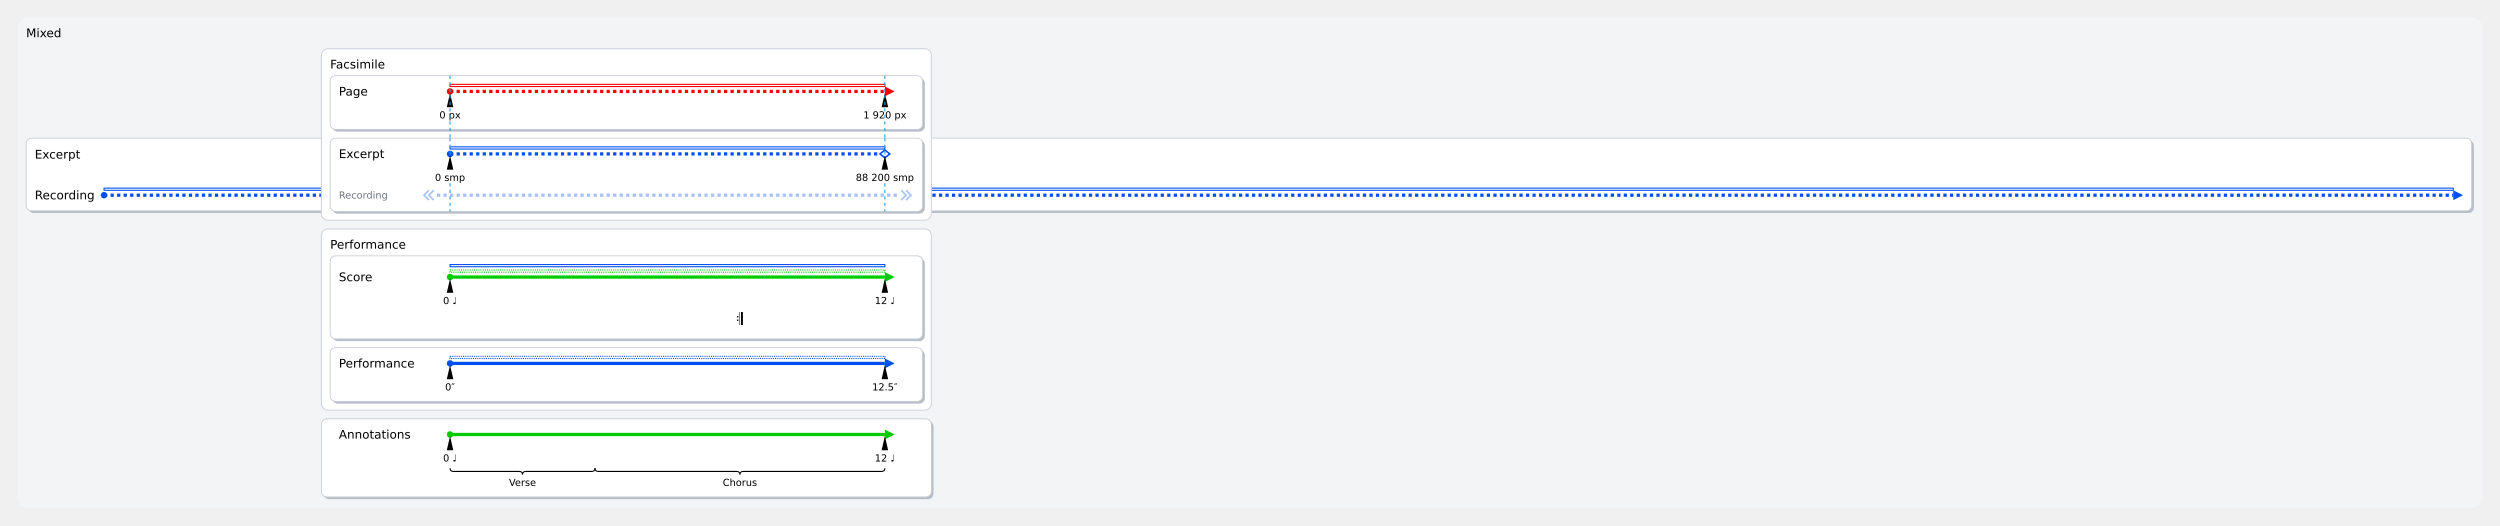
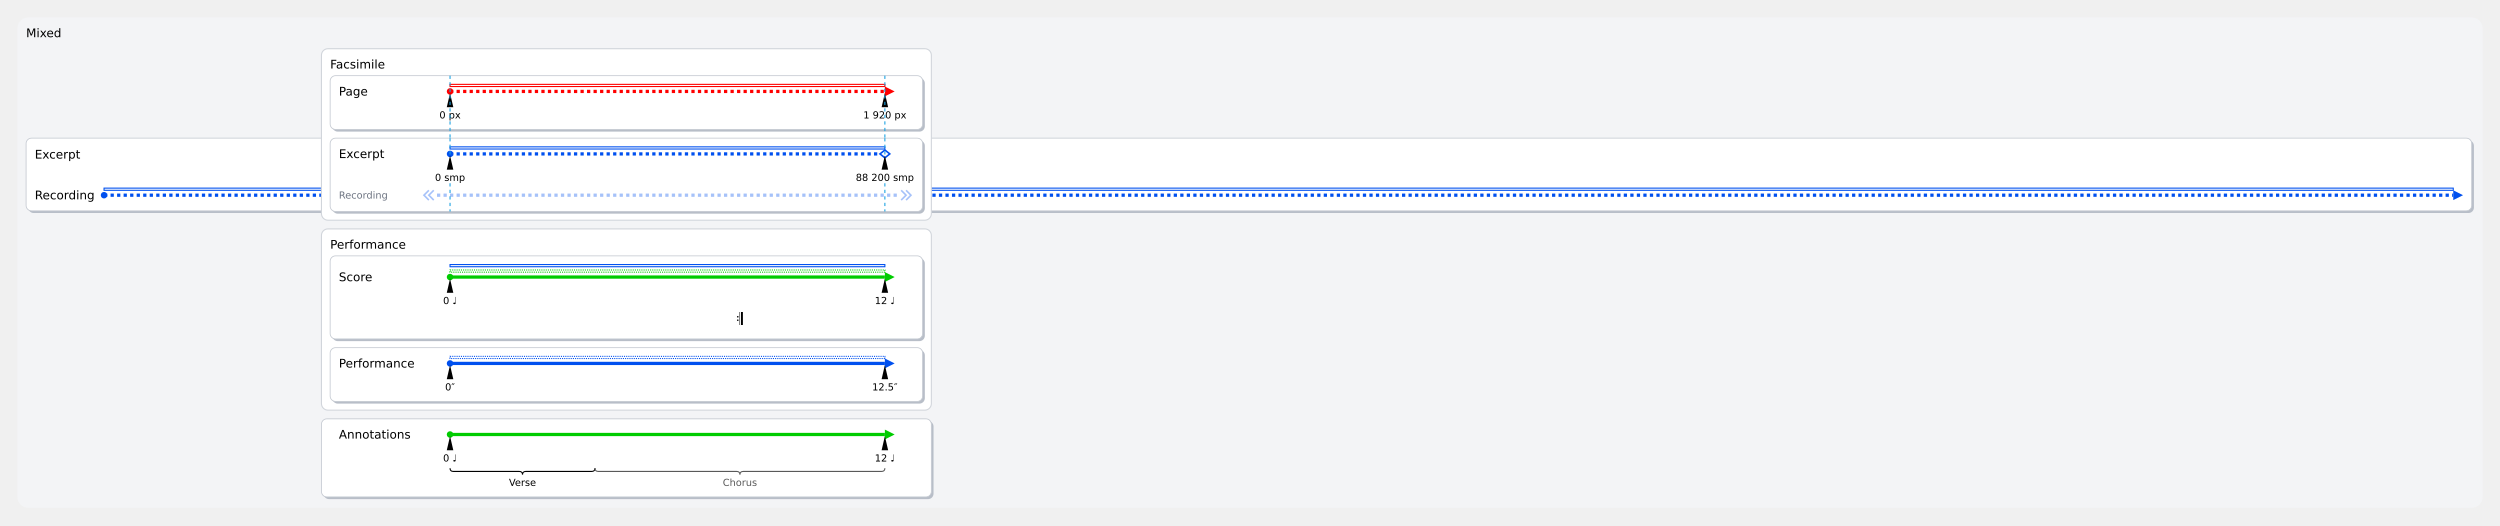
<svg xmlns="http://www.w3.org/2000/svg" width="2299.756" height="483.144" viewBox="0 0 2299.756 483.144" font-family="DejaVu Sans, Noto Music" text-rendering="geometricPrecision" style="font-kerning:none;font-variant-ligatures:none">
  <g transform="translate(16 16)">
    <rect x="0" y="0" width="2267.756" height="451.144" rx="10" fill="#F3F4F6" />
    <text data-part="name" x="8" y="18.21" text-anchor="start" font-size="11" fill="#000000">Mixed</text>
    <rect data-id="recording" data-part="card" x="10" y="113.086" width="2249.756" height="66.879" rx="5" fill="#B8BEC8" />
    <rect data-id="recording" data-part="card" x="8" y="111.086" width="2249.756" height="66.879" rx="5" fill="#FFFFFF" stroke="#C4C9D1" stroke-width="0.75" />
    <polygon data-id="cmap_5" points="79.704,157.062 2240.756,157.062 2240.756,159.062 79.704,159.062" fill="none" stroke="#0050EF" stroke-width="1" />
    <polygon data-id="cmap_6" points="397.995,119.586 797.995,119.586 797.995,121.586 397.995,121.586" fill="none" stroke="#0050EF" stroke-width="1" />
    <line data-id="recording" x1="79.704" y1="163.562" x2="2240.756" y2="163.562" stroke="#0050EF" stroke-width="3" stroke-dasharray="3 3" />
    <circle data-id="recording" cx="79.704" cy="163.562" r="3" fill="#0050EF" />
    <polygon data-id="recording" points="2249.756,163.562 2240.756,159.062 2240.756,168.062" fill="#0050EF" />
    <line data-id="excerpt" x1="397.995" y1="126.086" x2="793.495" y2="126.086" stroke="#0050EF" stroke-width="3" stroke-dasharray="3 3" />
    <circle data-id="excerpt" cx="397.995" cy="126.086" r="3" fill="#0050EF" />
    <polygon data-id="excerpt" points="793.495,126.086 797.995,122.486 802.495,126.086 797.995,129.686" fill="none" stroke="#0050EF" stroke-width="1.5" />
    <polygon data-id="timestamp_3" points="397.995,127.586 394.995,140.586 400.995,140.586" fill="#000000" />
    <polygon data-id="timestamp_4" points="797.995,127.586 794.995,140.586 800.995,140.586" fill="#000000" />
    <text data-id="excerpt" data-part="name" x="16" y="129.894" text-anchor="start" font-size="11" fill="#000000">Excerpt</text>
    <text data-id="recording" data-part="name" x="16" y="167.371" text-anchor="start" font-size="11" fill="#000000">Recording</text>
    <text data-id="timestamp_3" data-part="coordinate" x="397.995" y="150.94" text-anchor="middle" font-size="9" fill="#000000">0 smp</text>
    <text data-id="timestamp_4" data-part="coordinate" x="797.995" y="150.94" text-anchor="middle" font-size="9" fill="#000000">88 200 smp</text>
    <line data-id="timestamp_3" data-part="line" x1="397.995" y1="111.086" x2="397.995" y2="127.586" stroke="#1BA1E2" stroke-width="1" stroke-dasharray="3 3" />
    <line data-id="timestamp_3" data-part="line" x1="397.995" y1="153.062" x2="397.995" y2="177.965" stroke="#1BA1E2" stroke-width="1" stroke-dasharray="3 3" />
    <line data-id="timestamp_4" data-part="line" x1="797.995" y1="111.086" x2="797.995" y2="127.586" stroke="#1BA1E2" stroke-width="1" stroke-dasharray="3 3" />
    <line data-id="timestamp_4" data-part="line" x1="797.995" y1="153.062" x2="797.995" y2="177.965" stroke="#1BA1E2" stroke-width="1" stroke-dasharray="3 3" />
    <rect data-id="group_2" x="279.704" y="28.805" width="561.052" height="157.758" rx="6" fill="#FFFFFF" stroke="#D1D5DB" stroke-width="1" />
    <text data-id="group_2" data-part="name" x="287.704" y="47.015" text-anchor="start" font-size="11" fill="#000000">Facsimile</text>
    <rect data-id="page" data-part="card" x="289.704" y="55.609" width="545.052" height="49.477" rx="5" fill="#B8BEC8" />
    <rect data-id="page" data-part="card" x="287.704" y="53.609" width="545.052" height="49.477" rx="5" fill="#FFFFFF" stroke="#C4C9D1" stroke-width="0.75" />
    <polygon data-id="cmap_4" points="397.995,61.609 797.995,61.609 797.995,63.609 397.995,63.609" fill="none" stroke="#FF0000" stroke-width="1" />
    <line data-id="page" x1="397.995" y1="68.109" x2="797.995" y2="68.109" stroke="#FF0000" stroke-width="3" stroke-dasharray="3 3" />
    <circle data-id="page" cx="397.995" cy="68.109" r="3" fill="#FF0000" />
    <polygon data-id="page" points="806.995,68.109 797.995,63.609 797.995,72.609" fill="#FF0000" />
    <polygon data-id="timestamp_5" points="397.995,69.609 394.995,82.609 400.995,82.609" fill="#000000" />
    <polygon data-id="timestamp_6" points="797.995,69.609 794.995,82.609 800.995,82.609" fill="#000000" />
    <text data-id="page" data-part="name" x="295.704" y="71.918" text-anchor="start" font-size="11" fill="#000000">Page</text>
    <text data-id="timestamp_5" data-part="coordinate" x="397.995" y="92.963" text-anchor="middle" font-size="9" fill="#000000">0 px</text>
    <text data-id="timestamp_6" data-part="coordinate" x="797.995" y="92.963" text-anchor="middle" font-size="9" fill="#000000">1 920 px</text>
    <rect data-id="excerpt" data-part="card" x="289.704" y="113.086" width="545.052" height="67.477" rx="5" fill="#B8BEC8" />
    <rect data-id="excerpt" data-part="card" x="287.704" y="111.086" width="545.052" height="67.477" rx="5" fill="#FFFFFF" stroke="#C4C9D1" stroke-width="0.75" />
    <polygon data-id="cmap_6" points="397.995,119.086 797.995,119.086 797.995,121.086 397.995,121.086" fill="none" stroke="#0050EF" stroke-width="1" />
    <line data-id="recording" x1="385.995" y1="163.562" x2="809.995" y2="163.562" stroke="#0050EF" stroke-width="3" stroke-dasharray="3 3" opacity="0.35" />
    <polyline data-id="recording" points="382.995,159.062 378.495,163.562 382.995,168.062" fill="none" stroke="#0050EF" stroke-width="1.5" opacity="0.35" />
    <polyline data-id="recording" points="378.495,159.062 373.995,163.562 378.495,168.062" fill="none" stroke="#0050EF" stroke-width="1.5" opacity="0.35" />
    <polyline data-id="recording" points="812.995,159.062 817.495,163.562 812.995,168.062" fill="none" stroke="#0050EF" stroke-width="1.5" opacity="0.35" />
    <polyline data-id="recording" points="817.495,159.062 821.995,163.562 817.495,168.062" fill="none" stroke="#0050EF" stroke-width="1.5" opacity="0.35" />
    <line data-id="excerpt" x1="397.995" y1="125.586" x2="793.495" y2="125.586" stroke="#0050EF" stroke-width="3" stroke-dasharray="3 3" />
    <circle data-id="excerpt" cx="397.995" cy="125.586" r="3" fill="#0050EF" />
    <polygon data-id="excerpt" points="793.495,125.586 797.995,121.986 802.495,125.586 797.995,129.186" fill="none" stroke="#0050EF" stroke-width="1.5" />
    <polygon data-id="timestamp_3" points="397.995,127.086 394.995,140.086 400.995,140.086" fill="#000000" />
    <polygon data-id="timestamp_4" points="797.995,127.086 794.995,140.086 800.995,140.086" fill="#000000" />
    <text data-id="recording" data-part="name" x="295.704" y="166.678" text-anchor="start" font-size="9" fill="#6B7280">Recording</text>
    <text data-id="excerpt" data-part="name" x="295.704" y="129.394" text-anchor="start" font-size="11" fill="#000000">Excerpt</text>
    <text data-id="timestamp_3" data-part="coordinate" x="397.995" y="150.44" text-anchor="middle" font-size="9" fill="#000000">0 smp</text>
    <text data-id="timestamp_4" data-part="coordinate" x="797.995" y="150.44" text-anchor="middle" font-size="9" fill="#000000">88 200 smp</text>
    <line data-id="timestamp_3" data-part="line" x1="397.995" y1="111.086" x2="397.995" y2="127.086" stroke="#1BA1E2" stroke-width="1" stroke-dasharray="3 3" />
    <line data-id="timestamp_3" data-part="line" x1="397.995" y1="152.562" x2="397.995" y2="178.562" stroke="#1BA1E2" stroke-width="1" stroke-dasharray="3 3" />
    <line data-id="timestamp_4" data-part="line" x1="797.995" y1="111.086" x2="797.995" y2="127.086" stroke="#1BA1E2" stroke-width="1" stroke-dasharray="3 3" />
    <line data-id="timestamp_4" data-part="line" x1="797.995" y1="152.562" x2="797.995" y2="178.562" stroke="#1BA1E2" stroke-width="1" stroke-dasharray="3 3" />
    <rect data-id="group_1" x="279.704" y="194.562" width="561.052" height="166.727" rx="6" fill="#FFFFFF" stroke="#D1D5DB" stroke-width="1" />
    <text data-id="group_1" data-part="name" x="287.704" y="212.773" text-anchor="start" font-size="11" fill="#000000">Performance</text>
    <rect data-id="score" data-part="card" x="289.704" y="221.367" width="545.052" height="76.445" rx="5" fill="#B8BEC8" />
    <rect data-id="score" data-part="card" x="287.704" y="219.367" width="545.052" height="76.445" rx="5" fill="#FFFFFF" stroke="#C4C9D1" stroke-width="0.75" />
    <polygon data-id="cmap_1" points="397.995,232.367 797.995,232.367 797.995,234.367 397.995,234.367" fill="none" stroke="#00CC00" stroke-width="1" stroke-dasharray="1 1" />
    <polygon data-id="cmap_2" points="397.995,227.367 797.995,227.367 797.995,229.367 397.995,229.367" fill="none" stroke="#0050EF" stroke-width="1" />
    <line data-id="score" x1="397.995" y1="238.867" x2="797.995" y2="238.867" stroke="#00CC00" stroke-width="3" />
    <circle data-id="score" cx="397.995" cy="238.867" r="3" fill="#00CC00" />
    <polygon data-id="score" points="806.995,238.867 797.995,234.367 797.995,243.367" fill="#00CC00" />
    <polygon data-id="timestamp_9" points="397.995,240.367 394.995,253.367 400.995,253.367" fill="#000000" />
    <polygon data-id="timestamp_10" points="797.995,240.367 794.995,253.367 800.995,253.367" fill="#000000" />
    <text data-id="score" data-part="name" x="295.704" y="242.675" text-anchor="start" font-size="11" fill="#000000">Score</text>
    <text data-id="timestamp_9" data-part="coordinate" x="397.995" y="263.721" text-anchor="middle" font-size="9" fill="#000000">0 ♩</text>
    <text data-id="timestamp_10" data-part="coordinate" x="797.995" y="263.721" text-anchor="middle" font-size="9" fill="#000000">12 ♩</text>
    <text data-id="jump_1" data-part="symbol" x="664.662" y="282.982" text-anchor="middle" font-size="12" fill="#000000">𝄇</text>
    <rect data-id="performance" data-part="card" x="289.704" y="305.812" width="545.052" height="49.477" rx="5" fill="#B8BEC8" />
    <rect data-id="performance" data-part="card" x="287.704" y="303.812" width="545.052" height="49.477" rx="5" fill="#FFFFFF" stroke="#C4C9D1" stroke-width="0.75" />
    <polygon data-id="cmap_3" points="397.995,311.812 797.995,311.812 797.995,313.812 397.995,313.812" fill="none" stroke="#0050EF" stroke-width="1" stroke-dasharray="1 1" />
    <line data-id="performance" x1="397.995" y1="318.312" x2="797.995" y2="318.312" stroke="#0050EF" stroke-width="3" />
    <circle data-id="performance" cx="397.995" cy="318.312" r="3" fill="#0050EF" />
    <polygon data-id="performance" points="806.995,318.312 797.995,313.812 797.995,322.812" fill="#0050EF" />
    <polygon data-id="timestamp_7" points="397.995,319.812 394.995,332.812 400.995,332.812" fill="#000000" />
    <polygon data-id="timestamp_8" points="797.995,319.812 794.995,332.812 800.995,332.812" fill="#000000" />
    <text data-id="performance" data-part="name" x="295.704" y="322.121" text-anchor="start" font-size="11" fill="#000000">Performance</text>
    <text data-id="timestamp_7" data-part="coordinate" x="397.995" y="343.166" text-anchor="middle" font-size="9" fill="#000000">0″</text>
    <text data-id="timestamp_8" data-part="coordinate" x="797.995" y="343.166" text-anchor="middle" font-size="9" fill="#000000">12.5″</text>
    <rect data-id="annotations" data-part="card" x="281.704" y="371.289" width="561.052" height="71.856" rx="5" fill="#B8BEC8" />
    <rect data-id="annotations" data-part="card" x="279.704" y="369.289" width="561.052" height="71.856" rx="5" fill="#FFFFFF" stroke="#C4C9D1" stroke-width="0.75" />
    <path data-id="region_1" d="M397.995 414.668Q397.995 417.668 400.995 417.668L461.662 417.668Q464.662 417.668 464.662 420.668Q464.662 417.668 467.662 417.668L528.328 417.668Q531.328 417.668 531.328 414.668" fill="none" stroke="#000000" stroke-width="1" />
-     <path data-id="region_2" d="M531.328 414.668Q531.328 417.668 534.328 417.668L661.662 417.668Q664.662 417.668 664.662 420.668Q664.662 417.668 667.662 417.668L794.995 417.668Q797.995 417.668 797.995 414.668" fill="none" stroke="#000000" stroke-width="1" />
+     <path data-id="region_2" d="M531.328 414.668Q531.328 417.668 534.328 417.668L661.662 417.668Q664.662 417.668 664.662 420.668Q664.662 417.668 667.662 417.668L794.995 417.668Q797.995 417.668 797.995 414.668" fill="none" stroke="#595959" stroke-width="1" />
    <line data-id="annotations" x1="397.995" y1="383.691" x2="797.995" y2="383.691" stroke="#00CC00" stroke-width="3" />
    <circle data-id="annotations" cx="397.995" cy="383.691" r="3" fill="#00CC00" />
    <polygon data-id="annotations" points="806.995,383.691 797.995,379.191 797.995,388.191" fill="#00CC00" />
    <polygon data-id="timestamp_1" points="397.995,385.191 394.995,398.191 400.995,398.191" fill="#000000" />
    <polygon data-id="timestamp_2" points="797.995,385.191 794.995,398.191 800.995,398.191" fill="#000000" />
    <text data-id="annotations" data-part="name" x="295.704" y="387.5" text-anchor="start" font-size="11" fill="#000000">Annotations</text>
    <text data-id="timestamp_1" data-part="coordinate" x="397.995" y="408.545" text-anchor="middle" font-size="9" fill="#000000">0 ♩</text>
    <text data-id="timestamp_2" data-part="coordinate" x="797.995" y="408.545" text-anchor="middle" font-size="9" fill="#000000">12 ♩</text>
    <text data-id="region_1" data-part="label" x="464.662" y="431.022" text-anchor="middle" font-size="9" fill="#000000">Verse</text>
-     <text data-id="region_2" data-part="label" x="664.662" y="431.022" text-anchor="middle" font-size="9" fill="#000000">Chorus</text>
+     <text data-id="region_2" data-part="label" x="664.662" y="431.022" text-anchor="middle" font-size="9" fill="#595959">Chorus</text>
    <line data-id="timestamp_3" data-part="line" x1="397.995" y1="53.609" x2="397.995" y2="111.086" stroke="#1BA1E2" stroke-width="1" stroke-dasharray="3 3" />
    <line data-id="timestamp_4" data-part="line" x1="797.995" y1="53.609" x2="797.995" y2="111.086" stroke="#1BA1E2" stroke-width="1" stroke-dasharray="3 3" />
  </g>
</svg>
